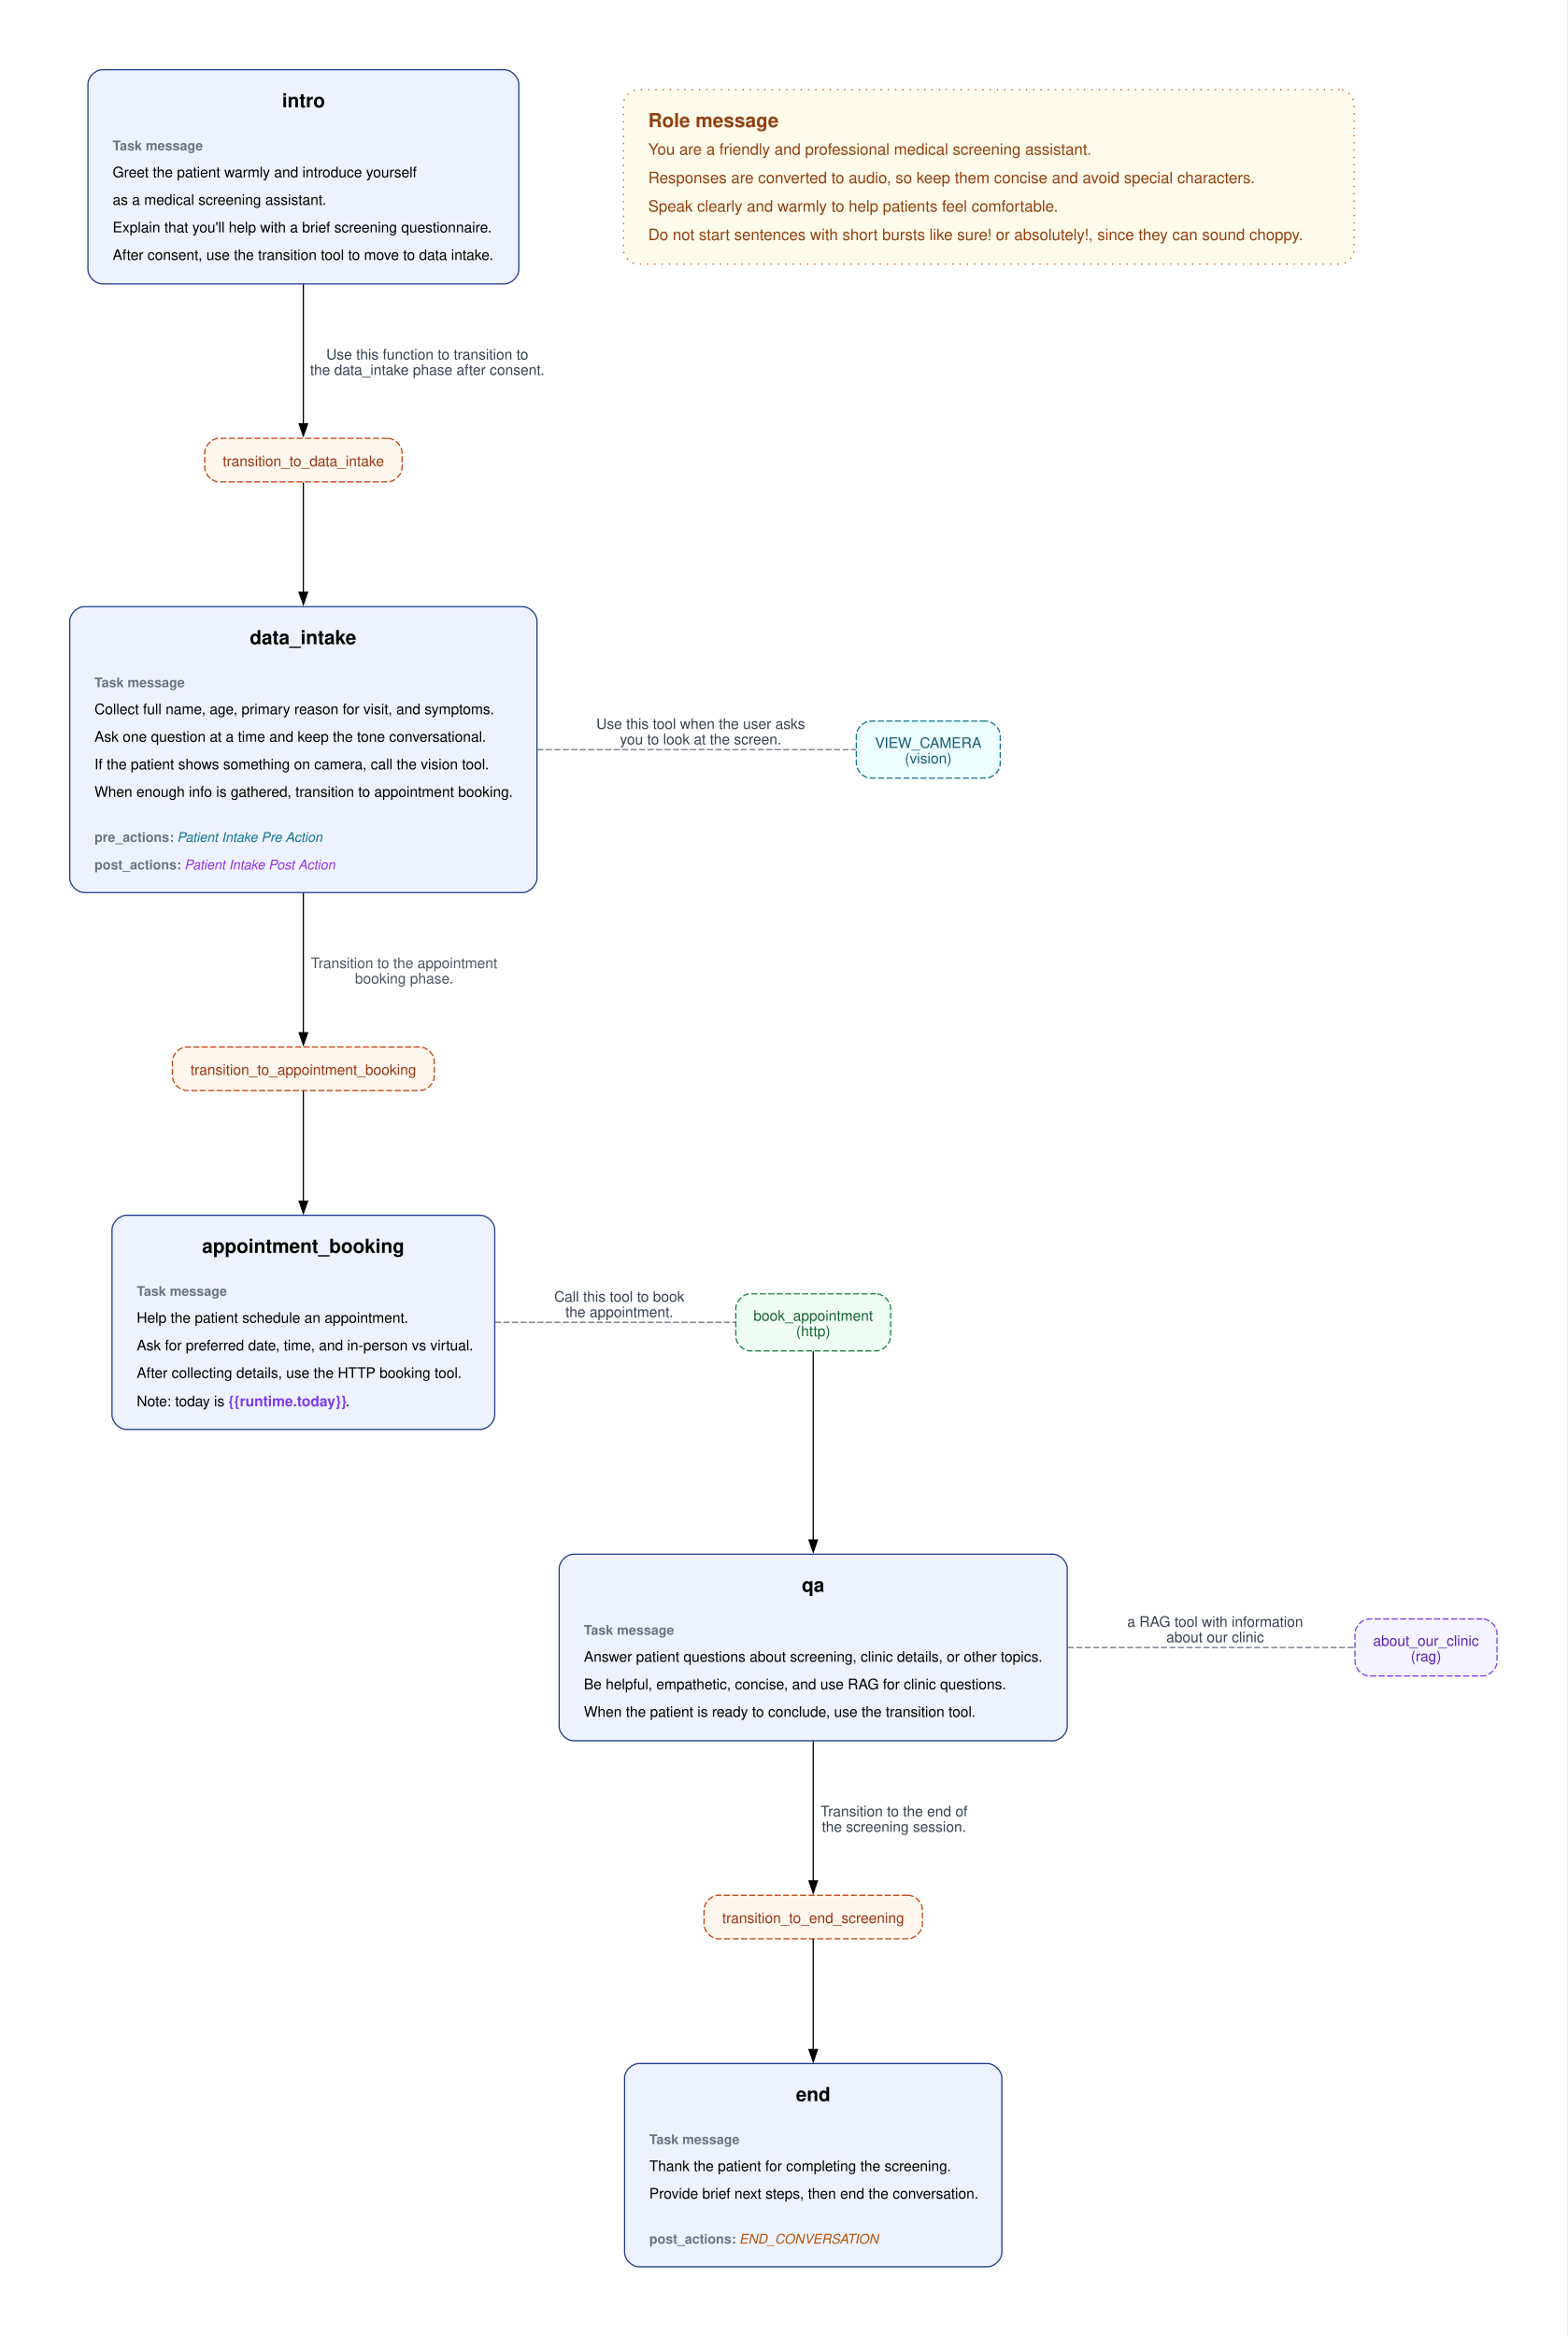
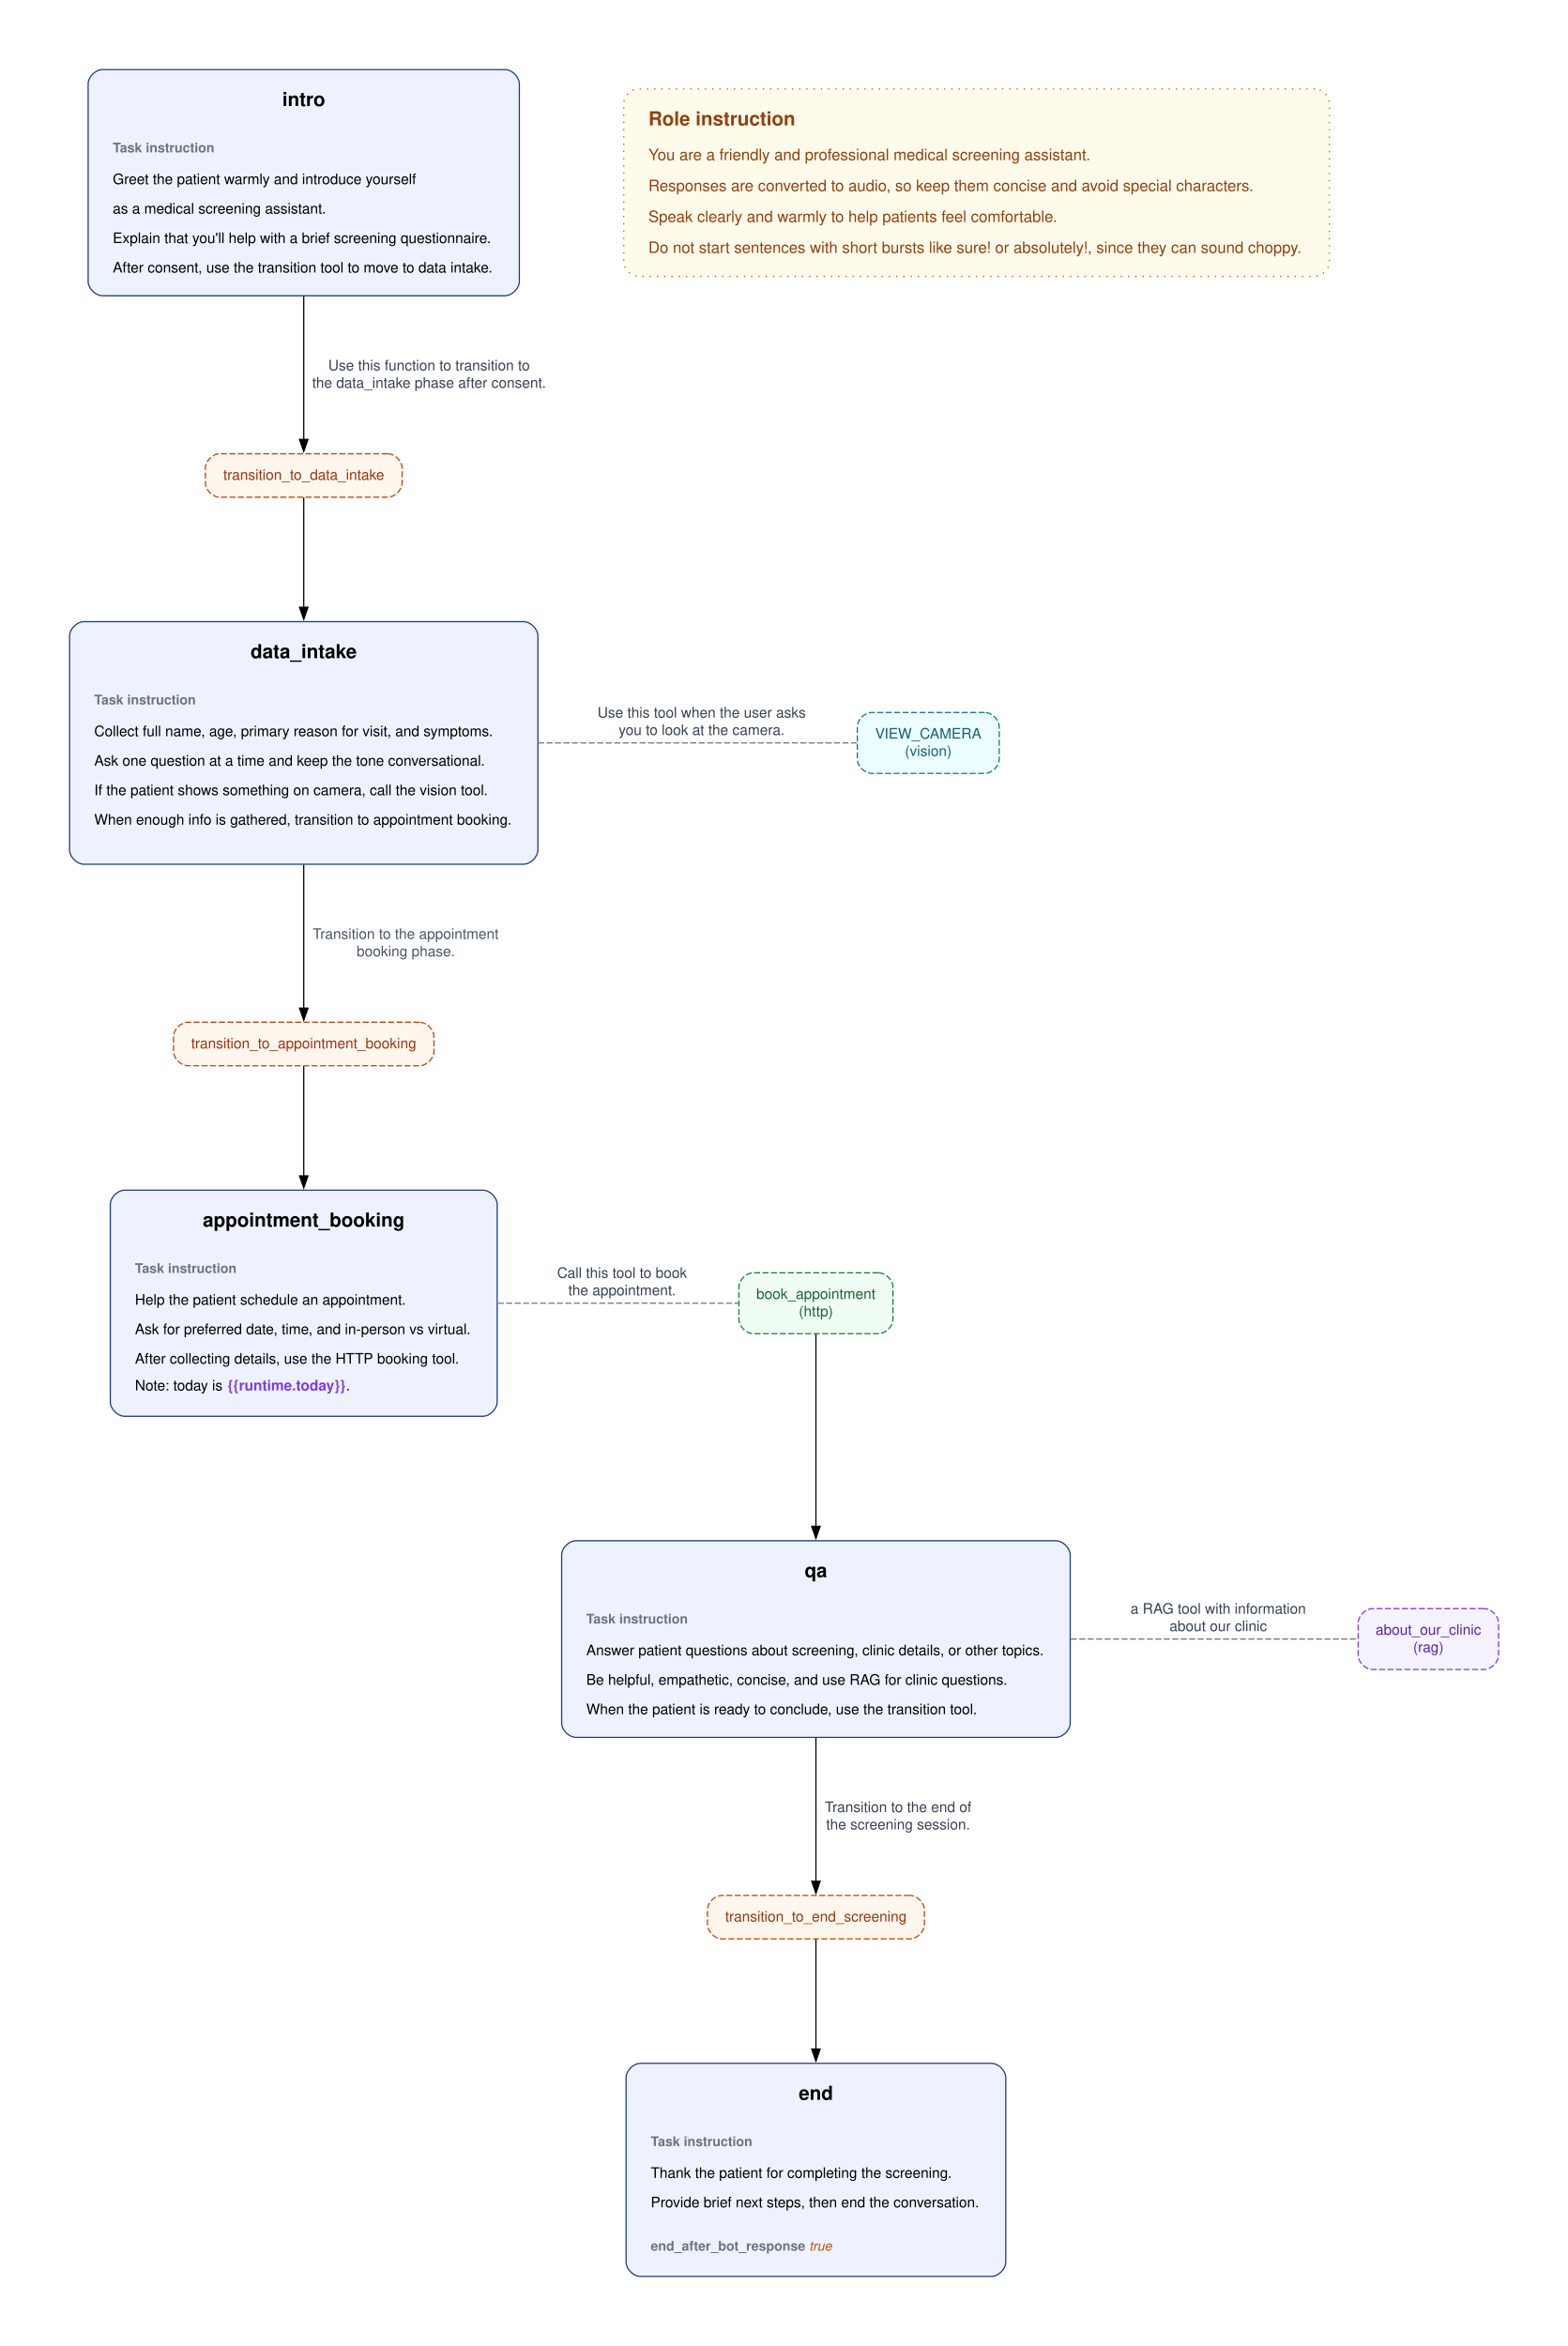
- <svg xmlns="http://www.w3.org/2000/svg" width="1294pt" height="1929pt" viewBox="0.00 0.00 1294.00 1929.00">
-   <g id="graph0" class="graph" transform="scale(1 1) rotate(0) translate(57.6 1871.85)">
-     <polygon fill="white" stroke="none" points="-57.6,57.6 -57.6,-1871.85 1236.15,-1871.85 1236.15,57.6 -57.6,57.6" />
+ <svg xmlns="http://www.w3.org/2000/svg" width="1298pt" height="1942pt" viewBox="0.00 0.00 1298.00 1942.00">
+   <g id="graph0" class="graph" transform="scale(1 1) rotate(0) translate(57.6 1884.4)">
+     <polygon fill="white" stroke="none" points="-57.6,57.6 -57.6,-1884.4 1240.55,-1884.4 1240.55,57.6 -57.6,57.6" />
    <g id="node1" class="node">
-       <path fill="#eef2ff" stroke="#1e3a8a" d="M358.8,-1814.25C358.8,-1814.25 27,-1814.25 27,-1814.25 21,-1814.25 15,-1808.25 15,-1802.25 15,-1802.25 15,-1649.4 15,-1649.4 15,-1643.4 21,-1637.4 27,-1637.4 27,-1637.4 358.8,-1637.4 358.8,-1637.4 364.8,-1637.4 370.8,-1643.4 370.8,-1649.4 370.8,-1649.4 370.8,-1802.25 370.8,-1802.25 370.8,-1808.25 364.8,-1814.25 358.8,-1814.25" />
-       <text xml:space="preserve" text-anchor="start" x="175.28" y="-1783.25" font-family="Helvetica,sans-Serif" font-weight="bold" font-size="16.00">intro</text>
-       <text xml:space="preserve" text-anchor="start" x="192.53" y="-1767.95" font-family="Helvetica,sans-Serif" font-size="3.00"> </text>
-       <text xml:space="preserve" text-anchor="start" x="35.4" y="-1747.75" font-family="Helvetica,sans-Serif" font-weight="bold" font-size="11.00" fill="#6b7280">Task message</text>
-       <text xml:space="preserve" text-anchor="start" x="35.4" y="-1725.45" font-family="Helvetica,sans-Serif" font-size="12.00">Greet the patient warmly and introduce yourself</text>
-       <text xml:space="preserve" text-anchor="start" x="35.4" y="-1702.7" font-family="Helvetica,sans-Serif" font-size="12.00">as a medical screening assistant.</text>
-       <text xml:space="preserve" text-anchor="start" x="35.4" y="-1679.95" font-family="Helvetica,sans-Serif" font-size="12.00">Explain that you'll help with a brief screening questionnaire.</text>
-       <text xml:space="preserve" text-anchor="start" x="35.4" y="-1657.2" font-family="Helvetica,sans-Serif" font-size="12.00">After consent, use the transition tool to move to data intake.</text>
+       <path fill="#eef2ff" stroke="#1e3a8a" d="M360.34,-1826.8C360.34,-1826.8 27.36,-1826.8 27.36,-1826.8 21.36,-1826.8 15.36,-1820.8 15.36,-1814.8 15.36,-1814.8 15.36,-1651.6 15.36,-1651.6 15.36,-1645.6 21.36,-1639.6 27.36,-1639.6 27.36,-1639.6 360.34,-1639.6 360.34,-1639.6 366.34,-1639.6 372.34,-1645.6 372.34,-1651.6 372.34,-1651.6 372.34,-1814.8 372.34,-1814.8 372.34,-1820.8 366.34,-1826.8 360.34,-1826.8" />
+       <text xml:space="preserve" text-anchor="start" x="176.08" y="-1796.6" font-family="Helvetica,sans-Serif" font-weight="bold" font-size="16.00">intro</text>
+       <text xml:space="preserve" text-anchor="start" x="193.43" y="-1777.8" font-family="Helvetica,sans-Serif" font-size="3.00"> </text>
+       <text xml:space="preserve" text-anchor="start" x="35.76" y="-1758.3" font-family="Helvetica,sans-Serif" font-weight="bold" font-size="11.00" fill="#6b7280">Task instruction</text>
+       <text xml:space="preserve" text-anchor="start" x="35.76" y="-1732" font-family="Helvetica,sans-Serif" font-size="12.00">Greet the patient warmly and introduce yourself</text>
+       <text xml:space="preserve" text-anchor="start" x="35.76" y="-1707.6" font-family="Helvetica,sans-Serif" font-size="12.00">as a medical screening assistant.</text>
+       <text xml:space="preserve" text-anchor="start" x="35.76" y="-1683.2" font-family="Helvetica,sans-Serif" font-size="12.00">Explain that you'll help with a brief screening questionnaire.</text>
+       <text xml:space="preserve" text-anchor="start" x="35.76" y="-1658.8" font-family="Helvetica,sans-Serif" font-size="12.00">After consent, use the transition tool to move to data intake.</text>
    </g>
    <g id="node6" class="node">
-       <path fill="#fff7ed" stroke="#c2410c" stroke-dasharray="5,2" d="M262.43,-1509.9C262.43,-1509.9 123.38,-1509.9 123.38,-1509.9 117.38,-1509.9 111.38,-1503.9 111.38,-1497.9 111.38,-1497.9 111.38,-1485.9 111.38,-1485.9 111.38,-1479.9 117.38,-1473.9 123.38,-1473.9 123.38,-1473.9 262.43,-1473.9 262.43,-1473.9 268.43,-1473.9 274.43,-1479.9 274.43,-1485.9 274.43,-1485.9 274.43,-1497.9 274.43,-1497.9 274.43,-1503.9 268.43,-1509.9 262.43,-1509.9" />
-       <text xml:space="preserve" text-anchor="middle" x="192.9" y="-1486.87" font-family="Helvetica,sans-Serif" font-size="12.00" fill="#9a3412">transition_to_data_intake</text>
+       <path fill="#fff7ed" stroke="#c2410c" stroke-dasharray="5,2" d="M263.3,-1508.8C263.3,-1508.8 124.4,-1508.8 124.4,-1508.8 118.4,-1508.8 112.4,-1502.8 112.4,-1496.8 112.4,-1496.8 112.4,-1484.8 112.4,-1484.8 112.4,-1478.8 118.4,-1472.8 124.4,-1472.8 124.4,-1472.8 263.3,-1472.8 263.3,-1472.8 269.3,-1472.8 275.3,-1478.8 275.3,-1484.8 275.3,-1484.8 275.3,-1496.8 275.3,-1496.8 275.3,-1502.8 269.3,-1508.8 263.3,-1508.8" />
+       <text xml:space="preserve" text-anchor="middle" x="193.85" y="-1487.2" font-family="Helvetica,sans-Serif" font-size="12.00" fill="#9a3412">transition_to_data_intake</text>
    </g>
    <g id="edge1" class="edge">
-       <path fill="none" stroke="black" d="M192.9,-1637.14C192.9,-1596.29 192.9,-1550.44 192.9,-1521.63" />
-       <polygon fill="black" stroke="black" points="196.4,-1521.9 192.9,-1511.9 189.4,-1521.9 196.4,-1521.9" />
-       <text xml:space="preserve" text-anchor="middle" x="291.9" y="-1575" font-family="Helvetica,sans-Serif" font-size="12.00" fill="#374151">  Use this function to transition to</text>
-       <text xml:space="preserve" text-anchor="middle" x="291.9" y="-1562.25" font-family="Helvetica,sans-Serif" font-size="12.00" fill="#374151">  the data_intake phase after consent.</text>
+       <path fill="none" stroke="black" d="M193.85,-1639.26C193.85,-1596.94 193.85,-1549.87 193.85,-1520.55" />
+       <polygon fill="black" stroke="black" points="197.35,-1520.65 193.85,-1510.65 190.35,-1520.65 197.35,-1520.65" />
+       <text xml:space="preserve" text-anchor="middle" x="294.25" y="-1577.8" font-family="Helvetica,sans-Serif" font-size="12.00" fill="#374151">  Use this function to transition to</text>
+       <text xml:space="preserve" text-anchor="middle" x="294.25" y="-1563.4" font-family="Helvetica,sans-Serif" font-size="12.00" fill="#374151">  the data_intake phase after consent.</text>
    </g>
    <g id="node2" class="node">
-       <path fill="#eef2ff" stroke="#1e3a8a" d="M373.8,-1370.9C373.8,-1370.9 12,-1370.9 12,-1370.9 6,-1370.9 0,-1364.9 0,-1358.9 0,-1358.9 0,-1146.8 0,-1146.8 0,-1140.8 6,-1134.8 12,-1134.8 12,-1134.8 373.8,-1134.8 373.8,-1134.8 379.8,-1134.8 385.8,-1140.8 385.8,-1146.8 385.8,-1146.8 385.8,-1358.9 385.8,-1358.9 385.8,-1364.9 379.8,-1370.9 373.8,-1370.9" />
-       <text xml:space="preserve" text-anchor="start" x="148.65" y="-1339.9" font-family="Helvetica,sans-Serif" font-weight="bold" font-size="16.00">data_intake</text>
-       <text xml:space="preserve" text-anchor="start" x="192.53" y="-1324.6" font-family="Helvetica,sans-Serif" font-size="3.00"> </text>
-       <text xml:space="preserve" text-anchor="start" x="20.4" y="-1304.4" font-family="Helvetica,sans-Serif" font-weight="bold" font-size="11.00" fill="#6b7280">Task message</text>
-       <text xml:space="preserve" text-anchor="start" x="20.4" y="-1282.1" font-family="Helvetica,sans-Serif" font-size="12.00">Collect full name, age, primary reason for visit, and symptoms.</text>
-       <text xml:space="preserve" text-anchor="start" x="20.4" y="-1259.35" font-family="Helvetica,sans-Serif" font-size="12.00">Ask one question at a time and keep the tone conversational.</text>
-       <text xml:space="preserve" text-anchor="start" x="20.4" y="-1236.6" font-family="Helvetica,sans-Serif" font-size="12.00">If the patient shows something on camera, call the vision tool.</text>
-       <text xml:space="preserve" text-anchor="start" x="20.4" y="-1213.85" font-family="Helvetica,sans-Serif" font-size="12.00">When enough info is gathered, transition to appointment booking.</text>
-       <text xml:space="preserve" text-anchor="start" x="192.53" y="-1197.85" font-family="Helvetica,sans-Serif" font-size="3.00"> </text>
-       <text xml:space="preserve" text-anchor="start" x="20.4" y="-1176.7" font-family="Helvetica,sans-Serif" font-weight="bold" font-size="11.00" fill="#6b7280">pre_actions:</text>
-       <text xml:space="preserve" text-anchor="start" x="85.65" y="-1176.7" font-family="Helvetica,sans-Serif" font-size="12.00"> </text>
-       <text xml:space="preserve" text-anchor="start" x="88.65" y="-1176.7" font-family="Helvetica,sans-Serif" font-style="italic" font-size="11.00" fill="#0e7490">Patient Intake Pre Action</text>
-       <text xml:space="preserve" text-anchor="start" x="20.4" y="-1153.95" font-family="Helvetica,sans-Serif" font-weight="bold" font-size="11.00" fill="#6b7280">post_actions:</text>
-       <text xml:space="preserve" text-anchor="start" x="91.65" y="-1153.95" font-family="Helvetica,sans-Serif" font-size="12.00"> </text>
-       <text xml:space="preserve" text-anchor="start" x="94.65" y="-1153.95" font-family="Helvetica,sans-Serif" font-style="italic" font-size="11.00" fill="#9333ea">Patient Intake Post Action</text>
+       <path fill="#eef2ff" stroke="#1e3a8a" d="M375.7,-1369.8C375.7,-1369.8 12,-1369.8 12,-1369.8 6,-1369.8 0,-1363.8 0,-1357.8 0,-1357.8 0,-1181 0,-1181 0,-1175 6,-1169 12,-1169 12,-1169 375.7,-1169 375.7,-1169 381.7,-1169 387.7,-1175 387.7,-1181 387.7,-1181 387.7,-1357.8 387.7,-1357.8 387.7,-1363.8 381.7,-1369.8 375.7,-1369.8" />
+       <text xml:space="preserve" text-anchor="start" x="149.83" y="-1339.6" font-family="Helvetica,sans-Serif" font-weight="bold" font-size="16.00">data_intake</text>
+       <text xml:space="preserve" text-anchor="start" x="193.43" y="-1320.8" font-family="Helvetica,sans-Serif" font-size="3.00"> </text>
+       <text xml:space="preserve" text-anchor="start" x="20.4" y="-1301.3" font-family="Helvetica,sans-Serif" font-weight="bold" font-size="11.00" fill="#6b7280">Task instruction</text>
+       <text xml:space="preserve" text-anchor="start" x="20.4" y="-1275" font-family="Helvetica,sans-Serif" font-size="12.00">Collect full name, age, primary reason for visit, and symptoms.</text>
+       <text xml:space="preserve" text-anchor="start" x="20.4" y="-1250.6" font-family="Helvetica,sans-Serif" font-size="12.00">Ask one question at a time and keep the tone conversational.</text>
+       <text xml:space="preserve" text-anchor="start" x="20.4" y="-1226.2" font-family="Helvetica,sans-Serif" font-size="12.00">If the patient shows something on camera, call the vision tool.</text>
+       <text xml:space="preserve" text-anchor="start" x="20.4" y="-1201.8" font-family="Helvetica,sans-Serif" font-size="12.00">When enough info is gathered, transition to appointment booking.</text>
+       <text xml:space="preserve" text-anchor="start" x="193.43" y="-1186.4" font-family="Helvetica,sans-Serif" font-size="3.00"> </text>
    </g>
    <g id="node7" class="node">
-       <path fill="#fff7ed" stroke="#c2410c" stroke-dasharray="5,2" d="M289.05,-1007.3C289.05,-1007.3 96.75,-1007.3 96.75,-1007.3 90.75,-1007.3 84.75,-1001.3 84.75,-995.3 84.75,-995.3 84.75,-983.3 84.75,-983.3 84.75,-977.3 90.75,-971.3 96.75,-971.3 96.75,-971.3 289.05,-971.3 289.05,-971.3 295.05,-971.3 301.05,-977.3 301.05,-983.3 301.05,-983.3 301.05,-995.3 301.05,-995.3 301.05,-1001.3 295.05,-1007.3 289.05,-1007.3" />
-       <text xml:space="preserve" text-anchor="middle" x="192.9" y="-984.27" font-family="Helvetica,sans-Serif" font-size="12.00" fill="#9a3412">transition_to_appointment_booking</text>
+       <path fill="#fff7ed" stroke="#c2410c" stroke-dasharray="5,2" d="M289.65,-1038.2C289.65,-1038.2 98.05,-1038.2 98.05,-1038.2 92.05,-1038.2 86.05,-1032.2 86.05,-1026.2 86.05,-1026.2 86.05,-1014.2 86.05,-1014.2 86.05,-1008.2 92.05,-1002.2 98.05,-1002.2 98.05,-1002.2 289.65,-1002.2 289.65,-1002.2 295.65,-1002.2 301.65,-1008.2 301.65,-1014.2 301.65,-1014.2 301.65,-1026.2 301.65,-1026.2 301.65,-1032.2 295.65,-1038.2 289.65,-1038.2" />
+       <text xml:space="preserve" text-anchor="middle" x="193.85" y="-1016.6" font-family="Helvetica,sans-Serif" font-size="12.00" fill="#9a3412">transition_to_appointment_booking</text>
    </g>
    <g id="edge3" class="edge">
-       <path fill="none" stroke="black" d="M192.9,-1134.46C192.9,-1091.64 192.9,-1046.88 192.9,-1018.82" />
-       <polygon fill="black" stroke="black" points="196.4,-1019.03 192.9,-1009.03 189.4,-1019.03 196.4,-1019.03" />
-       <text xml:space="preserve" text-anchor="middle" x="272.77" y="-1072.4" font-family="Helvetica,sans-Serif" font-size="12.00" fill="#4b5563">  Transition to the appointment</text>
-       <text xml:space="preserve" text-anchor="middle" x="272.77" y="-1059.65" font-family="Helvetica,sans-Serif" font-size="12.00" fill="#4b5563">  booking phase.</text>
+       <path fill="none" stroke="black" d="M193.85,-1168.57C193.85,-1125.65 193.85,-1078.77 193.85,-1049.67" />
+       <polygon fill="black" stroke="black" points="197.35,-1049.86 193.85,-1039.86 190.35,-1049.86 197.35,-1049.86" />
+       <text xml:space="preserve" text-anchor="middle" x="274.9" y="-1107.2" font-family="Helvetica,sans-Serif" font-size="12.00" fill="#4b5563">  Transition to the appointment</text>
+       <text xml:space="preserve" text-anchor="middle" x="274.9" y="-1092.8" font-family="Helvetica,sans-Serif" font-size="12.00" fill="#4b5563">  booking phase.</text>
    </g>
    <g id="node10" class="node">
-       <path fill="#ecfeff" stroke="#0e7490" stroke-dasharray="5,2" d="M756.3,-1276.4C756.3,-1276.4 661.5,-1276.4 661.5,-1276.4 655.5,-1276.4 649.5,-1270.4 649.5,-1264.4 649.5,-1264.4 649.5,-1241.3 649.5,-1241.3 649.5,-1235.3 655.5,-1229.3 661.5,-1229.3 661.5,-1229.3 756.3,-1229.3 756.3,-1229.3 762.3,-1229.3 768.3,-1235.3 768.3,-1241.3 768.3,-1241.3 768.3,-1264.4 768.3,-1264.4 768.3,-1270.4 762.3,-1276.4 756.3,-1276.4" />
-       <text xml:space="preserve" text-anchor="middle" x="708.9" y="-1254.2" font-family="Helvetica,sans-Serif" font-size="12.00" fill="#155e75">VIEW_CAMERA</text>
-       <text xml:space="preserve" text-anchor="middle" x="708.9" y="-1241.45" font-family="Helvetica,sans-Serif" font-size="12.00" fill="#155e75">(vision)</text>
+       <path fill="#ecfeff" stroke="#0e7490" stroke-dasharray="5,2" d="M757.59,-1294.6C757.59,-1294.6 664.11,-1294.6 664.11,-1294.6 658.11,-1294.6 652.11,-1288.6 652.11,-1282.6 652.11,-1282.6 652.11,-1256.2 652.11,-1256.2 652.11,-1250.2 658.11,-1244.2 664.11,-1244.2 664.11,-1244.2 757.59,-1244.2 757.59,-1244.2 763.59,-1244.2 769.59,-1250.2 769.59,-1256.2 769.59,-1256.2 769.59,-1282.6 769.59,-1282.6 769.59,-1288.6 763.59,-1294.6 757.59,-1294.6" />
+       <text xml:space="preserve" text-anchor="middle" x="710.85" y="-1273" font-family="Helvetica,sans-Serif" font-size="12.00" fill="#155e75">VIEW_CAMERA</text>
+       <text xml:space="preserve" text-anchor="middle" x="710.85" y="-1258.6" font-family="Helvetica,sans-Serif" font-size="12.00" fill="#155e75">(vision)</text>
    </g>
    <g id="edge9" class="edge">
-       <path fill="none" stroke="#6b7280" stroke-dasharray="5,2" d="M386.14,-1252.85C479.56,-1252.85 585.08,-1252.85 649.29,-1252.85" />
-       <text xml:space="preserve" text-anchor="middle" x="517.65" y="-1269.95" font-family="Helvetica,sans-Serif" font-size="12.00" fill="#374151">  Use this tool when the user asks</text>
-       <text xml:space="preserve" text-anchor="middle" x="517.65" y="-1257.2" font-family="Helvetica,sans-Serif" font-size="12.00" fill="#374151">  you to look at the screen.</text>
+       <path fill="none" stroke="#6b7280" stroke-dasharray="5,2" d="M387.83,-1269.4C481.67,-1269.4 587.62,-1269.4 651.8,-1269.4" />
+       <text xml:space="preserve" text-anchor="middle" x="519.9" y="-1290.4" font-family="Helvetica,sans-Serif" font-size="12.00" fill="#374151">  Use this tool when the user asks</text>
+       <text xml:space="preserve" text-anchor="middle" x="519.9" y="-1276" font-family="Helvetica,sans-Serif" font-size="12.00" fill="#374151">  you to look at the camera.</text>
    </g>
    <g id="node3" class="node">
-       <path fill="#eef2ff" stroke="#1e3a8a" d="M338.93,-868.3C338.93,-868.3 46.88,-868.3 46.88,-868.3 40.88,-868.3 34.88,-862.3 34.88,-856.3 34.88,-856.3 34.88,-703.45 34.88,-703.45 34.88,-697.45 40.88,-691.45 46.88,-691.45 46.88,-691.45 338.93,-691.45 338.93,-691.45 344.93,-691.45 350.93,-697.45 350.93,-703.45 350.93,-703.45 350.93,-856.3 350.93,-856.3 350.93,-862.3 344.93,-868.3 338.93,-868.3" />
-       <text xml:space="preserve" text-anchor="start" x="109.28" y="-837.3" font-family="Helvetica,sans-Serif" font-weight="bold" font-size="16.00">appointment_booking</text>
-       <text xml:space="preserve" text-anchor="start" x="192.53" y="-822" font-family="Helvetica,sans-Serif" font-size="3.00"> </text>
-       <text xml:space="preserve" text-anchor="start" x="55.28" y="-801.8" font-family="Helvetica,sans-Serif" font-weight="bold" font-size="11.00" fill="#6b7280">Task message</text>
-       <text xml:space="preserve" text-anchor="start" x="55.28" y="-779.5" font-family="Helvetica,sans-Serif" font-size="12.00">Help the patient schedule an appointment.</text>
-       <text xml:space="preserve" text-anchor="start" x="55.28" y="-756.75" font-family="Helvetica,sans-Serif" font-size="12.00">Ask for preferred date, time, and in-person vs virtual.</text>
-       <text xml:space="preserve" text-anchor="start" x="55.28" y="-734" font-family="Helvetica,sans-Serif" font-size="12.00">After collecting details, use the HTTP booking tool.</text>
-       <text xml:space="preserve" text-anchor="start" x="55.28" y="-710.6" font-family="Helvetica,sans-Serif" font-size="12.00">Note: today is </text>
-       <text xml:space="preserve" text-anchor="start" x="131.03" y="-710.6" font-family="Helvetica,sans-Serif" font-weight="bold" font-size="12.00" fill="#7c3aed">{{runtime.today}}</text>
-       <text xml:space="preserve" text-anchor="start" x="227.78" y="-710.6" font-family="Helvetica,sans-Serif" font-size="12.00">.</text>
+       <path fill="#eef2ff" stroke="#1e3a8a" d="M341.98,-899.2C341.98,-899.2 45.72,-899.2 45.72,-899.2 39.72,-899.2 33.72,-893.2 33.72,-887.2 33.72,-887.2 33.72,-724 33.72,-724 33.72,-718 39.72,-712 45.72,-712 45.72,-712 341.98,-712 341.98,-712 347.98,-712 353.98,-718 353.98,-724 353.98,-724 353.98,-887.2 353.98,-887.2 353.98,-893.2 347.98,-899.2 341.98,-899.2" />
+       <text xml:space="preserve" text-anchor="start" x="110.3" y="-869" font-family="Helvetica,sans-Serif" font-weight="bold" font-size="16.00">appointment_booking</text>
+       <text xml:space="preserve" text-anchor="start" x="193.43" y="-850.2" font-family="Helvetica,sans-Serif" font-size="3.00"> </text>
+       <text xml:space="preserve" text-anchor="start" x="54.12" y="-830.7" font-family="Helvetica,sans-Serif" font-weight="bold" font-size="11.00" fill="#6b7280">Task instruction</text>
+       <text xml:space="preserve" text-anchor="start" x="54.12" y="-804.4" font-family="Helvetica,sans-Serif" font-size="12.00">Help the patient schedule an appointment.</text>
+       <text xml:space="preserve" text-anchor="start" x="54.12" y="-780" font-family="Helvetica,sans-Serif" font-size="12.00">Ask for preferred date, time, and in-person vs virtual.</text>
+       <text xml:space="preserve" text-anchor="start" x="54.12" y="-755.6" font-family="Helvetica,sans-Serif" font-size="12.00">After collecting details, use the HTTP booking tool.</text>
+       <text xml:space="preserve" text-anchor="start" x="54.12" y="-733.4" font-family="Helvetica,sans-Serif" font-size="12.00">Note: today is </text>
+       <text xml:space="preserve" text-anchor="start" x="130.83" y="-733.4" font-family="Helvetica,sans-Serif" font-weight="bold" font-size="12.00" fill="#7c3aed">{{runtime.today}}</text>
+       <text xml:space="preserve" text-anchor="start" x="228.85" y="-733.4" font-family="Helvetica,sans-Serif" font-size="12.00">.</text>
    </g>
    <g id="node9" class="node">
-       <path fill="#f0fdf4" stroke="#15803d" stroke-dasharray="5,2" d="M665.8,-803.42C665.8,-803.42 562,-803.42 562,-803.42 556,-803.42 550,-797.42 550,-791.42 550,-791.42 550,-768.33 550,-768.33 550,-762.33 556,-756.33 562,-756.33 562,-756.33 665.8,-756.33 665.8,-756.33 671.8,-756.33 677.8,-762.33 677.8,-768.33 677.8,-768.33 677.8,-791.42 677.8,-791.42 677.8,-797.42 671.8,-803.42 665.8,-803.42" />
-       <text xml:space="preserve" text-anchor="middle" x="613.9" y="-781.23" font-family="Helvetica,sans-Serif" font-size="12.00" fill="#166534">book_appointment</text>
-       <text xml:space="preserve" text-anchor="middle" x="613.9" y="-768.48" font-family="Helvetica,sans-Serif" font-size="12.00" fill="#166534">(http)</text>
+       <path fill="#f0fdf4" stroke="#15803d" stroke-dasharray="5,2" d="M669.62,-830.8C669.62,-830.8 566.08,-830.8 566.08,-830.8 560.08,-830.8 554.08,-824.8 554.08,-818.8 554.08,-818.8 554.08,-792.4 554.08,-792.4 554.08,-786.4 560.08,-780.4 566.08,-780.4 566.08,-780.4 669.62,-780.4 669.62,-780.4 675.62,-780.4 681.62,-786.4 681.62,-792.4 681.62,-792.4 681.62,-818.8 681.62,-818.8 681.62,-824.8 675.62,-830.8 669.62,-830.8" />
+       <text xml:space="preserve" text-anchor="middle" x="617.85" y="-809.2" font-family="Helvetica,sans-Serif" font-size="12.00" fill="#166534">book_appointment</text>
+       <text xml:space="preserve" text-anchor="middle" x="617.85" y="-794.8" font-family="Helvetica,sans-Serif" font-size="12.00" fill="#166534">(http)</text>
    </g>
    <g id="edge5" class="edge">
-       <path fill="none" stroke="#6b7280" stroke-dasharray="5,2" d="M351.16,-779.88C420.07,-779.88 496.96,-779.88 549.66,-779.88" />
-       <text xml:space="preserve" text-anchor="middle" x="450.46" y="-796.98" font-family="Helvetica,sans-Serif" font-size="12.00" fill="#374151">  Call this tool to book</text>
-       <text xml:space="preserve" text-anchor="middle" x="450.46" y="-784.23" font-family="Helvetica,sans-Serif" font-size="12.00" fill="#374151">  the appointment.</text>
+       <path fill="none" stroke="#6b7280" stroke-dasharray="5,2" d="M354.45,-805.6C423.83,-805.6 501.02,-805.6 553.81,-805.6" />
+       <text xml:space="preserve" text-anchor="middle" x="454.03" y="-826.6" font-family="Helvetica,sans-Serif" font-size="12.00" fill="#374151">  Call this tool to book</text>
+       <text xml:space="preserve" text-anchor="middle" x="454.03" y="-812.2" font-family="Helvetica,sans-Serif" font-size="12.00" fill="#374151">  the appointment.</text>
    </g>
    <g id="node4" class="node">
-       <path fill="#eef2ff" stroke="#1e3a8a" d="M811.67,-588.45C811.67,-588.45 416.12,-588.45 416.12,-588.45 410.12,-588.45 404.12,-582.45 404.12,-576.45 404.12,-576.45 404.12,-446.35 404.12,-446.35 404.12,-440.35 410.12,-434.35 416.12,-434.35 416.12,-434.35 811.67,-434.35 811.67,-434.35 817.67,-434.35 823.67,-440.35 823.67,-446.35 823.67,-446.35 823.67,-576.45 823.67,-576.45 823.67,-582.45 817.67,-588.45 811.67,-588.45" />
-       <text xml:space="preserve" text-anchor="start" x="604.52" y="-557.45" font-family="Helvetica,sans-Serif" font-weight="bold" font-size="16.00">qa</text>
-       <text xml:space="preserve" text-anchor="start" x="613.52" y="-542.15" font-family="Helvetica,sans-Serif" font-size="3.00"> </text>
-       <text xml:space="preserve" text-anchor="start" x="424.52" y="-521.95" font-family="Helvetica,sans-Serif" font-weight="bold" font-size="11.00" fill="#6b7280">Task message</text>
-       <text xml:space="preserve" text-anchor="start" x="424.52" y="-499.65" font-family="Helvetica,sans-Serif" font-size="12.00">Answer patient questions about screening, clinic details, or other topics.</text>
-       <text xml:space="preserve" text-anchor="start" x="424.52" y="-476.9" font-family="Helvetica,sans-Serif" font-size="12.00">Be helpful, empathetic, concise, and use RAG for clinic questions.</text>
-       <text xml:space="preserve" text-anchor="start" x="424.52" y="-454.15" font-family="Helvetica,sans-Serif" font-size="12.00">When the patient is ready to conclude, use the transition tool.</text>
+       <path fill="#eef2ff" stroke="#1e3a8a" d="M816.35,-609C816.35,-609 419.34,-609 419.34,-609 413.34,-609 407.34,-603 407.34,-597 407.34,-597 407.34,-458.2 407.34,-458.2 407.34,-452.2 413.34,-446.2 419.34,-446.2 419.34,-446.2 816.35,-446.2 816.35,-446.2 822.35,-446.2 828.35,-452.2 828.35,-458.2 828.35,-458.2 828.35,-597 828.35,-597 828.35,-603 822.35,-609 816.35,-609" />
+       <text xml:space="preserve" text-anchor="start" x="608.51" y="-578.8" font-family="Helvetica,sans-Serif" font-weight="bold" font-size="16.00">qa</text>
+       <text xml:space="preserve" text-anchor="start" x="617.43" y="-560" font-family="Helvetica,sans-Serif" font-size="3.00"> </text>
+       <text xml:space="preserve" text-anchor="start" x="427.74" y="-540.5" font-family="Helvetica,sans-Serif" font-weight="bold" font-size="11.00" fill="#6b7280">Task instruction</text>
+       <text xml:space="preserve" text-anchor="start" x="427.74" y="-514.2" font-family="Helvetica,sans-Serif" font-size="12.00">Answer patient questions about screening, clinic details, or other topics.</text>
+       <text xml:space="preserve" text-anchor="start" x="427.74" y="-489.8" font-family="Helvetica,sans-Serif" font-size="12.00">Be helpful, empathetic, concise, and use RAG for clinic questions.</text>
+       <text xml:space="preserve" text-anchor="start" x="427.74" y="-465.4" font-family="Helvetica,sans-Serif" font-size="12.00">When the patient is ready to conclude, use the transition tool.</text>
    </g>
    <g id="node8" class="node">
-       <path fill="#fff7ed" stroke="#c2410c" stroke-dasharray="5,2" d="M692.05,-306.85C692.05,-306.85 535.75,-306.85 535.75,-306.85 529.75,-306.85 523.75,-300.85 523.75,-294.85 523.75,-294.85 523.75,-282.85 523.75,-282.85 523.75,-276.85 529.75,-270.85 535.75,-270.85 535.75,-270.85 692.05,-270.85 692.05,-270.85 698.05,-270.85 704.05,-276.85 704.05,-282.85 704.05,-282.85 704.05,-294.85 704.05,-294.85 704.05,-300.85 698.05,-306.85 692.05,-306.85" />
-       <text xml:space="preserve" text-anchor="middle" x="613.9" y="-283.83" font-family="Helvetica,sans-Serif" font-size="12.00" fill="#9a3412">transition_to_end_screening</text>
+       <path fill="#fff7ed" stroke="#c2410c" stroke-dasharray="5,2" d="M695.64,-315.4C695.64,-315.4 540.06,-315.4 540.06,-315.4 534.06,-315.4 528.06,-309.4 528.06,-303.4 528.06,-303.4 528.06,-291.4 528.06,-291.4 528.06,-285.4 534.06,-279.4 540.06,-279.4 540.06,-279.4 695.64,-279.4 695.64,-279.4 701.64,-279.4 707.64,-285.4 707.64,-291.4 707.64,-291.4 707.64,-303.4 707.64,-303.4 707.64,-309.4 701.64,-315.4 695.64,-315.4" />
+       <text xml:space="preserve" text-anchor="middle" x="617.85" y="-293.8" font-family="Helvetica,sans-Serif" font-size="12.00" fill="#9a3412">transition_to_end_screening</text>
    </g>
    <g id="edge7" class="edge">
-       <path fill="none" stroke="black" d="M613.9,-433.88C613.9,-394.04 613.9,-347.69 613.9,-318.56" />
-       <polygon fill="black" stroke="black" points="617.4,-318.71 613.9,-308.71 610.4,-318.71 617.4,-318.71" />
-       <text xml:space="preserve" text-anchor="middle" x="677.27" y="-371.95" font-family="Helvetica,sans-Serif" font-size="12.00" fill="#374151">  Transition to the end of</text>
-       <text xml:space="preserve" text-anchor="middle" x="677.27" y="-359.2" font-family="Helvetica,sans-Serif" font-size="12.00" fill="#374151">  the screening session.</text>
+       <path fill="none" stroke="black" d="M617.85,-445.82C617.85,-404.35 617.85,-356.45 617.85,-326.78" />
+       <polygon fill="black" stroke="black" points="621.35,-327.14 617.85,-317.14 614.35,-327.14 621.35,-327.14" />
+       <text xml:space="preserve" text-anchor="middle" x="682.55" y="-384.4" font-family="Helvetica,sans-Serif" font-size="12.00" fill="#374151">  Transition to the end of</text>
+       <text xml:space="preserve" text-anchor="middle" x="682.55" y="-370" font-family="Helvetica,sans-Serif" font-size="12.00" fill="#374151">  the screening session.</text>
    </g>
    <g id="node11" class="node">
-       <path fill="#f5f3ff" stroke="#7c3aed" stroke-dasharray="5,2" d="M1166.55,-534.95C1166.55,-534.95 1073.25,-534.95 1073.25,-534.95 1067.25,-534.95 1061.25,-528.95 1061.25,-522.95 1061.25,-522.95 1061.25,-499.85 1061.25,-499.85 1061.25,-493.85 1067.25,-487.85 1073.25,-487.85 1073.25,-487.85 1166.55,-487.85 1166.55,-487.85 1172.55,-487.85 1178.55,-493.85 1178.55,-499.85 1178.55,-499.85 1178.55,-522.95 1178.55,-522.95 1178.55,-528.95 1172.55,-534.95 1166.55,-534.95" />
-       <text xml:space="preserve" text-anchor="middle" x="1119.9" y="-512.75" font-family="Helvetica,sans-Serif" font-size="12.00" fill="#5b21b6">about_our_clinic</text>
-       <text xml:space="preserve" text-anchor="middle" x="1119.9" y="-500" font-family="Helvetica,sans-Serif" font-size="12.00" fill="#5b21b6">(rag)</text>
+       <path fill="#f5f3ff" stroke="#7c3aed" stroke-dasharray="5,2" d="M1170.95,-552.8C1170.95,-552.8 1078.75,-552.8 1078.75,-552.8 1072.75,-552.8 1066.75,-546.8 1066.75,-540.8 1066.75,-540.8 1066.75,-514.4 1066.75,-514.4 1066.75,-508.4 1072.75,-502.4 1078.75,-502.4 1078.75,-502.4 1170.95,-502.4 1170.95,-502.4 1176.95,-502.4 1182.95,-508.4 1182.95,-514.4 1182.95,-514.4 1182.95,-540.8 1182.95,-540.8 1182.95,-546.8 1176.95,-552.8 1170.95,-552.8" />
+       <text xml:space="preserve" text-anchor="middle" x="1124.85" y="-531.2" font-family="Helvetica,sans-Serif" font-size="12.00" fill="#5b21b6">about_our_clinic</text>
+       <text xml:space="preserve" text-anchor="middle" x="1124.85" y="-516.8" font-family="Helvetica,sans-Serif" font-size="12.00" fill="#5b21b6">(rag)</text>
    </g>
    <g id="edge10" class="edge">
-       <path fill="none" stroke="#6b7280" stroke-dasharray="5,2" d="M824.09,-511.4C909.9,-511.4 1002.47,-511.4 1060.76,-511.4" />
-       <text xml:space="preserve" text-anchor="middle" x="942.46" y="-528.5" font-family="Helvetica,sans-Serif" font-size="12.00" fill="#374151">  a RAG tool with information</text>
-       <text xml:space="preserve" text-anchor="middle" x="942.46" y="-515.75" font-family="Helvetica,sans-Serif" font-size="12.00" fill="#374151">  about our clinic</text>
+       <path fill="none" stroke="#6b7280" stroke-dasharray="5,2" d="M828.82,-527.6C915.15,-527.6 1008.25,-527.6 1066.52,-527.6" />
+       <text xml:space="preserve" text-anchor="middle" x="947.55" y="-548.6" font-family="Helvetica,sans-Serif" font-size="12.00" fill="#374151">  a RAG tool with information</text>
+       <text xml:space="preserve" text-anchor="middle" x="947.55" y="-534.2" font-family="Helvetica,sans-Serif" font-size="12.00" fill="#374151">  about our clinic</text>
    </g>
    <g id="node5" class="node">
-       <path fill="#eef2ff" stroke="#1e3a8a" d="M757.67,-167.85C757.67,-167.85 470.12,-167.85 470.12,-167.85 464.12,-167.85 458.12,-161.85 458.12,-155.85 458.12,-155.85 458.12,-12 458.12,-12 458.12,-6 464.12,0 470.12,0 470.12,0 757.67,0 757.67,0 763.67,0 769.67,-6 769.67,-12 769.67,-12 769.67,-155.85 769.67,-155.85 769.67,-161.85 763.67,-167.85 757.67,-167.85" />
-       <text xml:space="preserve" text-anchor="start" x="599.65" y="-136.85" font-family="Helvetica,sans-Serif" font-weight="bold" font-size="16.00">end</text>
-       <text xml:space="preserve" text-anchor="start" x="613.52" y="-121.55" font-family="Helvetica,sans-Serif" font-size="3.00"> </text>
-       <text xml:space="preserve" text-anchor="start" x="478.52" y="-101.35" font-family="Helvetica,sans-Serif" font-weight="bold" font-size="11.00" fill="#6b7280">Task message</text>
-       <text xml:space="preserve" text-anchor="start" x="478.52" y="-79.05" font-family="Helvetica,sans-Serif" font-size="12.00">Thank the patient for completing the screening.</text>
-       <text xml:space="preserve" text-anchor="start" x="478.52" y="-56.3" font-family="Helvetica,sans-Serif" font-size="12.00">Provide brief next steps, then end the conversation.</text>
-       <text xml:space="preserve" text-anchor="start" x="613.52" y="-40.3" font-family="Helvetica,sans-Serif" font-size="3.00"> </text>
-       <text xml:space="preserve" text-anchor="start" x="478.52" y="-19.15" font-family="Helvetica,sans-Serif" font-weight="bold" font-size="11.00" fill="#6b7280">post_actions:</text>
-       <text xml:space="preserve" text-anchor="start" x="549.77" y="-19.15" font-family="Helvetica,sans-Serif" font-size="12.00"> </text>
-       <text xml:space="preserve" text-anchor="start" x="552.77" y="-19.15" font-family="Helvetica,sans-Serif" font-style="italic" font-size="11.00" fill="#b45309">END_CONVERSATION</text>
+       <path fill="#eef2ff" stroke="#1e3a8a" d="M763,-176.4C763,-176.4 472.7,-176.4 472.7,-176.4 466.7,-176.4 460.7,-170.4 460.7,-164.4 460.7,-164.4 460.7,-12 460.7,-12 460.7,-6 466.7,0 472.7,0 472.7,0 763,0 763,0 769,0 775,-6 775,-12 775,-12 775,-164.4 775,-164.4 775,-170.4 769,-176.4 763,-176.4" />
+       <text xml:space="preserve" text-anchor="start" x="603.63" y="-146.2" font-family="Helvetica,sans-Serif" font-weight="bold" font-size="16.00">end</text>
+       <text xml:space="preserve" text-anchor="start" x="617.43" y="-127.4" font-family="Helvetica,sans-Serif" font-size="3.00"> </text>
+       <text xml:space="preserve" text-anchor="start" x="481.1" y="-107.9" font-family="Helvetica,sans-Serif" font-weight="bold" font-size="11.00" fill="#6b7280">Task instruction</text>
+       <text xml:space="preserve" text-anchor="start" x="481.1" y="-81.6" font-family="Helvetica,sans-Serif" font-size="12.00">Thank the patient for completing the screening.</text>
+       <text xml:space="preserve" text-anchor="start" x="481.1" y="-57.2" font-family="Helvetica,sans-Serif" font-size="12.00">Provide brief next steps, then end the conversation.</text>
+       <text xml:space="preserve" text-anchor="start" x="617.43" y="-41.8" font-family="Helvetica,sans-Serif" font-size="3.00"> </text>
+       <text xml:space="preserve" text-anchor="start" x="481.1" y="-21.4" font-family="Helvetica,sans-Serif" font-weight="bold" font-size="11.00" fill="#6b7280">end_after_bot_response</text>
+       <text xml:space="preserve" text-anchor="start" x="608.86" y="-21.4" font-family="Helvetica,sans-Serif" font-size="12.00"> </text>
+       <text xml:space="preserve" text-anchor="start" x="612.2" y="-21.4" font-family="Helvetica,sans-Serif" font-style="italic" font-size="11.00" fill="#b45309">true</text>
    </g>
    <g id="edge2" class="edge">
-       <path fill="none" stroke="black" d="M192.9,-1473.47C192.9,-1453.41 192.9,-1418.57 192.9,-1382.47" />
-       <polygon fill="black" stroke="black" points="196.4,-1382.75 192.9,-1372.75 189.4,-1382.75 196.4,-1382.75" />
+       <path fill="none" stroke="black" d="M193.85,-1472.58C193.85,-1452.39 193.85,-1417.16 193.85,-1381.7" />
+       <polygon fill="black" stroke="black" points="197.35,-1381.71 193.85,-1371.71 190.35,-1381.71 197.35,-1381.71" />
    </g>
    <g id="edge4" class="edge">
-       <path fill="none" stroke="black" d="M192.9,-970.97C192.9,-950.5 192.9,-914.79 192.9,-879.8" />
-       <polygon fill="black" stroke="black" points="196.4,-880 192.9,-870 189.4,-880 196.4,-880" />
+       <path fill="none" stroke="black" d="M193.85,-1001.8C193.85,-981.44 193.85,-946.03 193.85,-910.91" />
+       <polygon fill="black" stroke="black" points="197.35,-911.05 193.85,-901.05 190.35,-911.05 197.35,-911.05" />
    </g>
    <g id="edge8" class="edge">
-       <path fill="none" stroke="black" d="M613.9,-270.55C613.9,-249.97 613.9,-213.99 613.9,-179.16" />
-       <polygon fill="black" stroke="black" points="617.4,-179.42 613.9,-169.42 610.4,-179.42 617.4,-179.42" />
+       <path fill="none" stroke="black" d="M617.85,-279.09C617.85,-258.64 617.85,-222.97 617.85,-188.02" />
+       <polygon fill="black" stroke="black" points="621.35,-188.23 617.85,-178.23 614.35,-188.23 621.35,-188.23" />
    </g>
    <g id="edge6" class="edge">
-       <path fill="none" stroke="black" d="M613.9,-756.16C613.9,-721.83 613.9,-654.92 613.9,-599.87" />
-       <polygon fill="black" stroke="black" points="617.4,-600.19 613.9,-590.19 610.4,-600.19 617.4,-600.19" />
+       <path fill="none" stroke="black" d="M617.85,-780.11C617.85,-744.62 617.85,-677.01 617.85,-620.82" />
+       <polygon fill="black" stroke="black" points="621.35,-620.9 617.85,-610.9 614.35,-620.9 621.35,-620.9" />
    </g>
    <g id="node12" class="node">
-       <path fill="#fffbeb" stroke="#b45309" stroke-dasharray="1,5" d="M1048.55,-1797.87C1048.55,-1797.87 469.25,-1797.87 469.25,-1797.87 463.25,-1797.87 457.25,-1791.87 457.25,-1785.87 457.25,-1785.87 457.25,-1665.77 457.25,-1665.77 457.25,-1659.77 463.25,-1653.77 469.25,-1653.77 469.25,-1653.77 1048.55,-1653.77 1048.55,-1653.77 1054.55,-1653.77 1060.55,-1659.77 1060.55,-1665.77 1060.55,-1665.77 1060.55,-1785.87 1060.55,-1785.87 1060.55,-1791.87 1054.55,-1797.87 1048.55,-1797.87" />
-       <text xml:space="preserve" text-anchor="start" x="477.65" y="-1766.87" font-family="Helvetica,sans-Serif" font-weight="bold" font-size="16.00" fill="#92400e">Role message</text>
-       <text xml:space="preserve" text-anchor="start" x="477.65" y="-1744.07" font-family="Helvetica,sans-Serif" font-size="13.00" fill="#92400e">You are a friendly and professional medical screening assistant.</text>
-       <text xml:space="preserve" text-anchor="start" x="477.65" y="-1720.57" font-family="Helvetica,sans-Serif" font-size="13.00" fill="#92400e">Responses are converted to audio, so keep them concise and avoid special characters.</text>
-       <text xml:space="preserve" text-anchor="start" x="477.65" y="-1697.07" font-family="Helvetica,sans-Serif" font-size="13.00" fill="#92400e">Speak clearly and warmly to help patients feel comfortable.</text>
-       <text xml:space="preserve" text-anchor="start" x="477.65" y="-1673.57" font-family="Helvetica,sans-Serif" font-size="13.00" fill="#92400e">Do not start sentences with short bursts like sure! or absolutely!, since they can sound choppy.</text>
+       <path fill="#fffbeb" stroke="#b45309" stroke-dasharray="1,5" d="M1030.94,-1810.8C1030.94,-1810.8 470.75,-1810.8 470.75,-1810.8 464.75,-1810.8 458.75,-1804.8 458.75,-1798.8 458.75,-1798.8 458.75,-1667.6 458.75,-1667.6 458.75,-1661.6 464.75,-1655.6 470.75,-1655.6 470.75,-1655.6 1030.94,-1655.6 1030.94,-1655.6 1036.94,-1655.6 1042.94,-1661.6 1042.94,-1667.6 1042.94,-1667.6 1042.94,-1798.8 1042.94,-1798.8 1042.94,-1804.8 1036.94,-1810.8 1030.94,-1810.8" />
+       <text xml:space="preserve" text-anchor="start" x="479.15" y="-1780.6" font-family="Helvetica,sans-Serif" font-weight="bold" font-size="16.00" fill="#92400e">Role instruction</text>
+       <text xml:space="preserve" text-anchor="start" x="479.15" y="-1751.8" font-family="Helvetica,sans-Serif" font-size="13.00" fill="#92400e">You are a friendly and professional medical screening assistant.</text>
+       <text xml:space="preserve" text-anchor="start" x="479.15" y="-1726.2" font-family="Helvetica,sans-Serif" font-size="13.00" fill="#92400e">Responses are converted to audio, so keep them concise and avoid special characters.</text>
+       <text xml:space="preserve" text-anchor="start" x="479.15" y="-1700.6" font-family="Helvetica,sans-Serif" font-size="13.00" fill="#92400e">Speak clearly and warmly to help patients feel comfortable.</text>
+       <text xml:space="preserve" text-anchor="start" x="479.15" y="-1675" font-family="Helvetica,sans-Serif" font-size="13.00" fill="#92400e">Do not start sentences with short bursts like sure! or absolutely!, since they can sound choppy.</text>
    </g>
  </g>
</svg>
